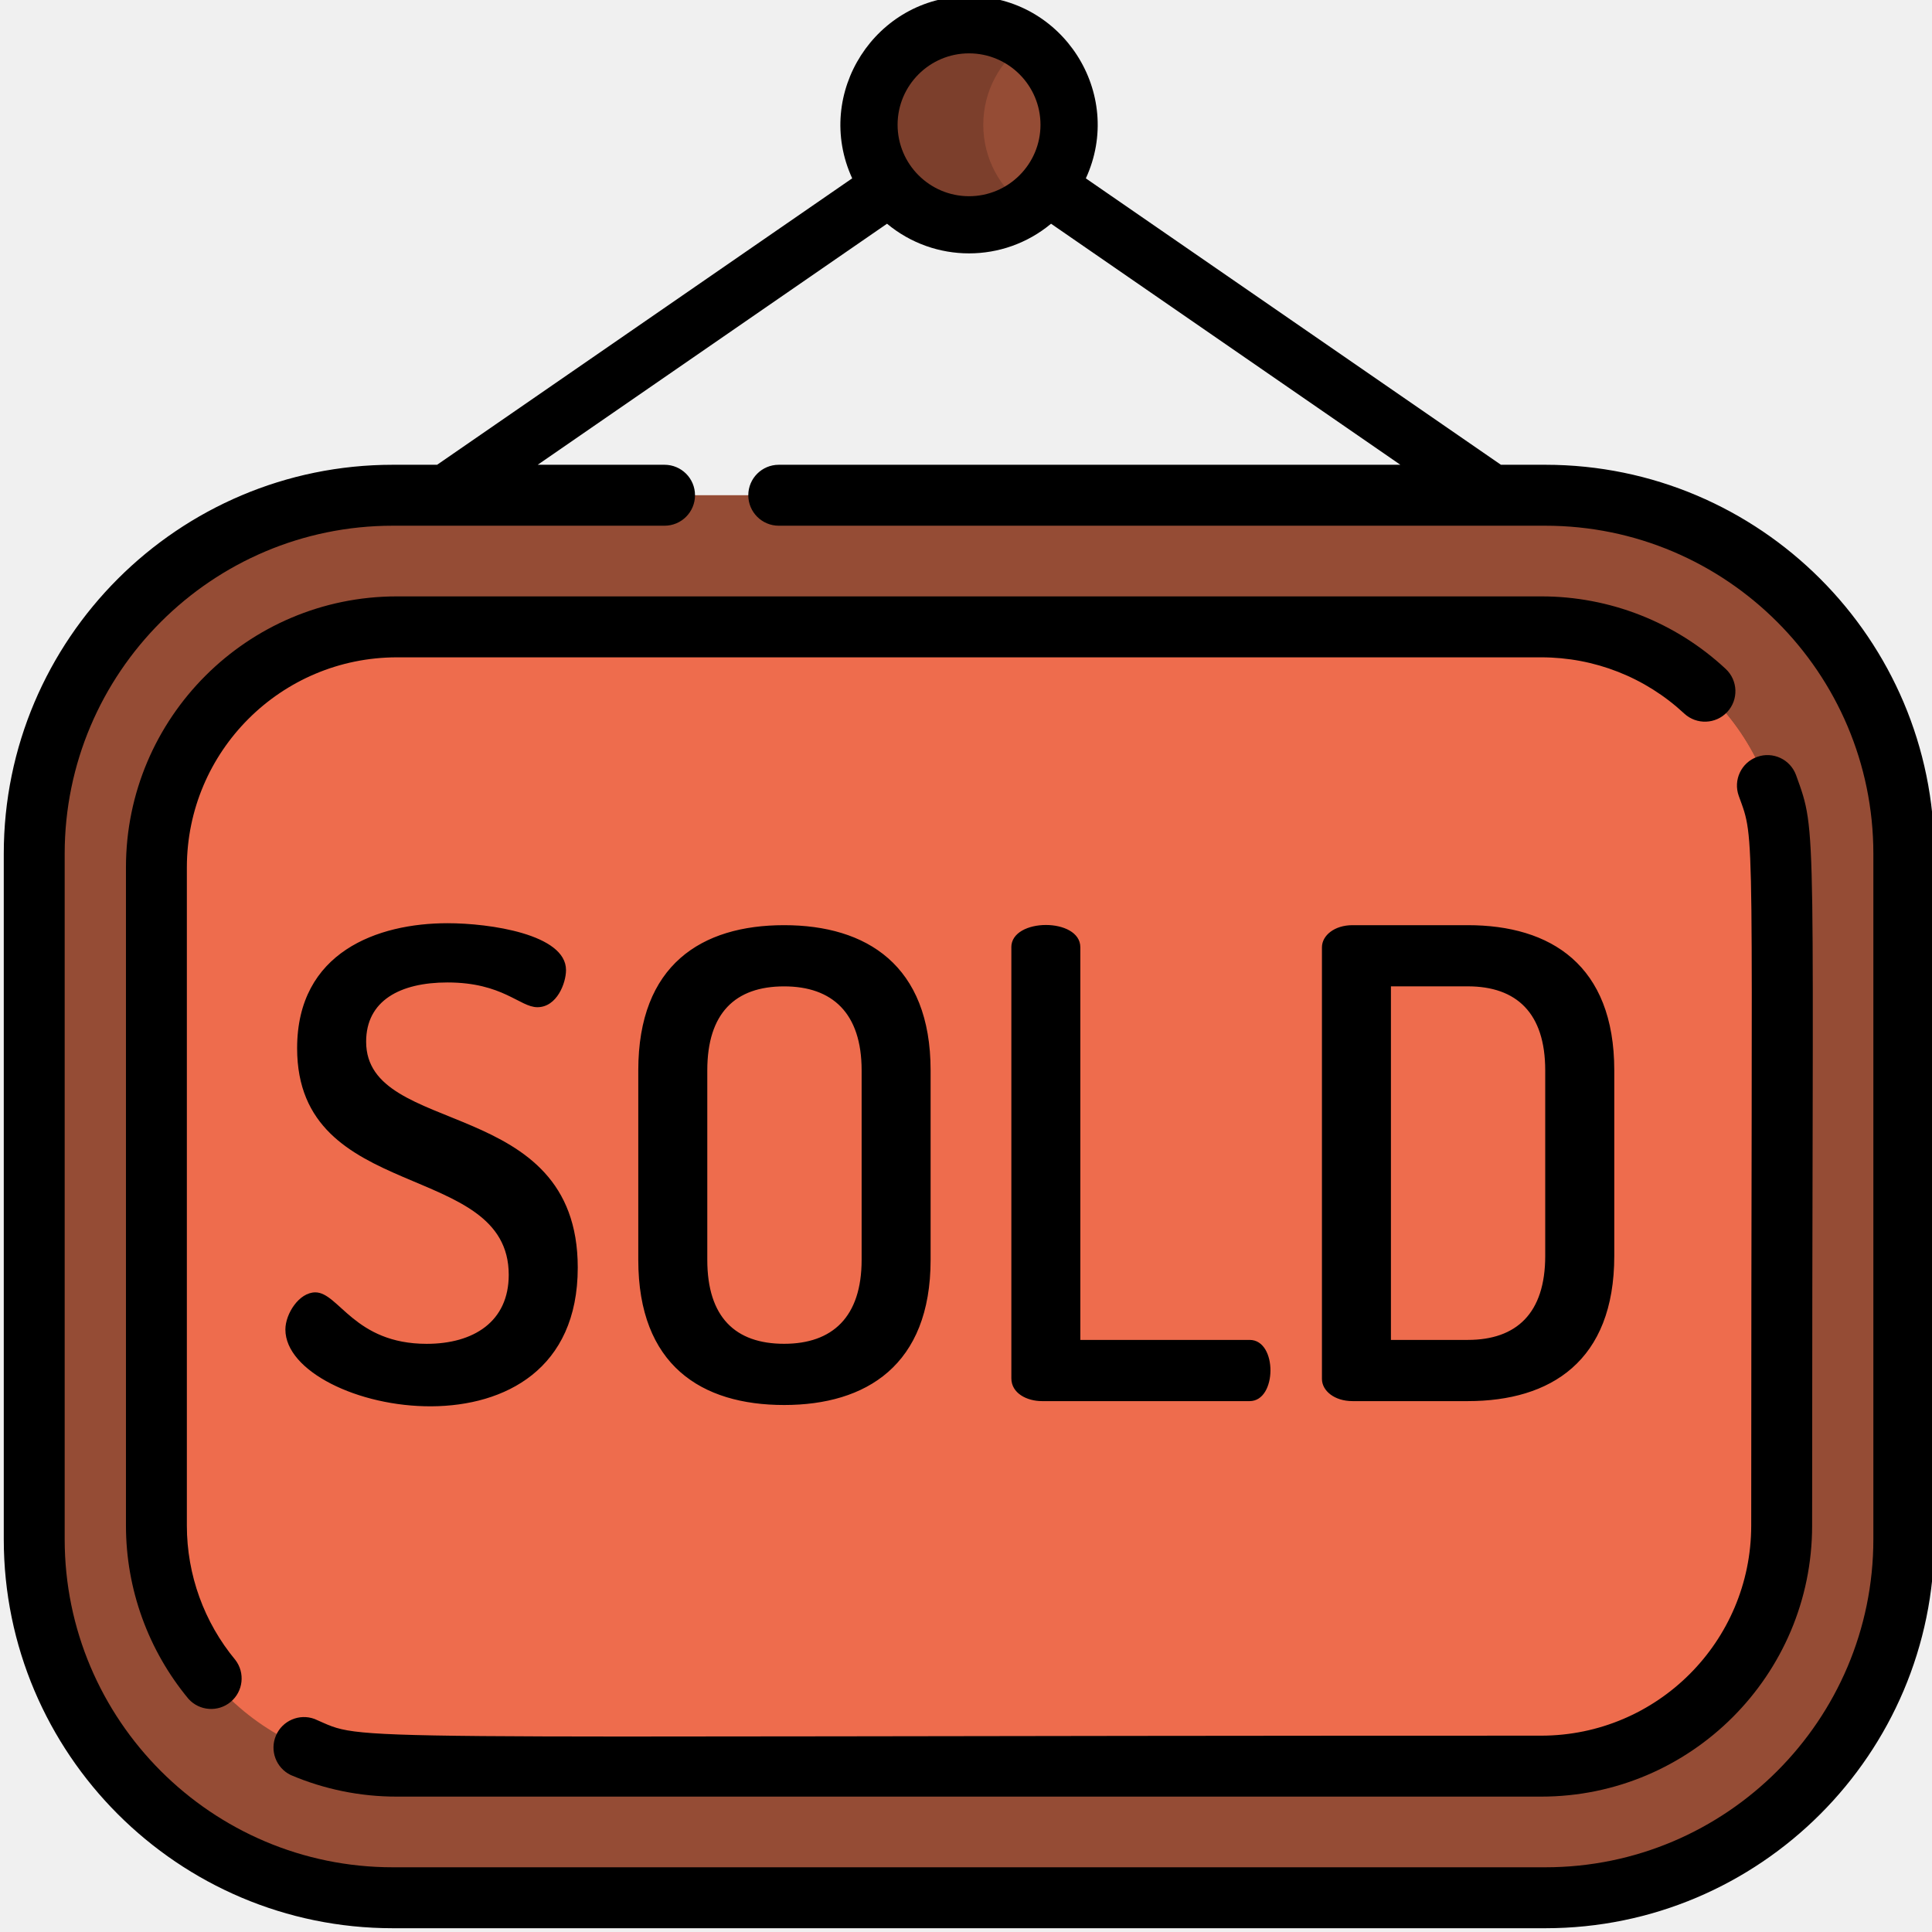
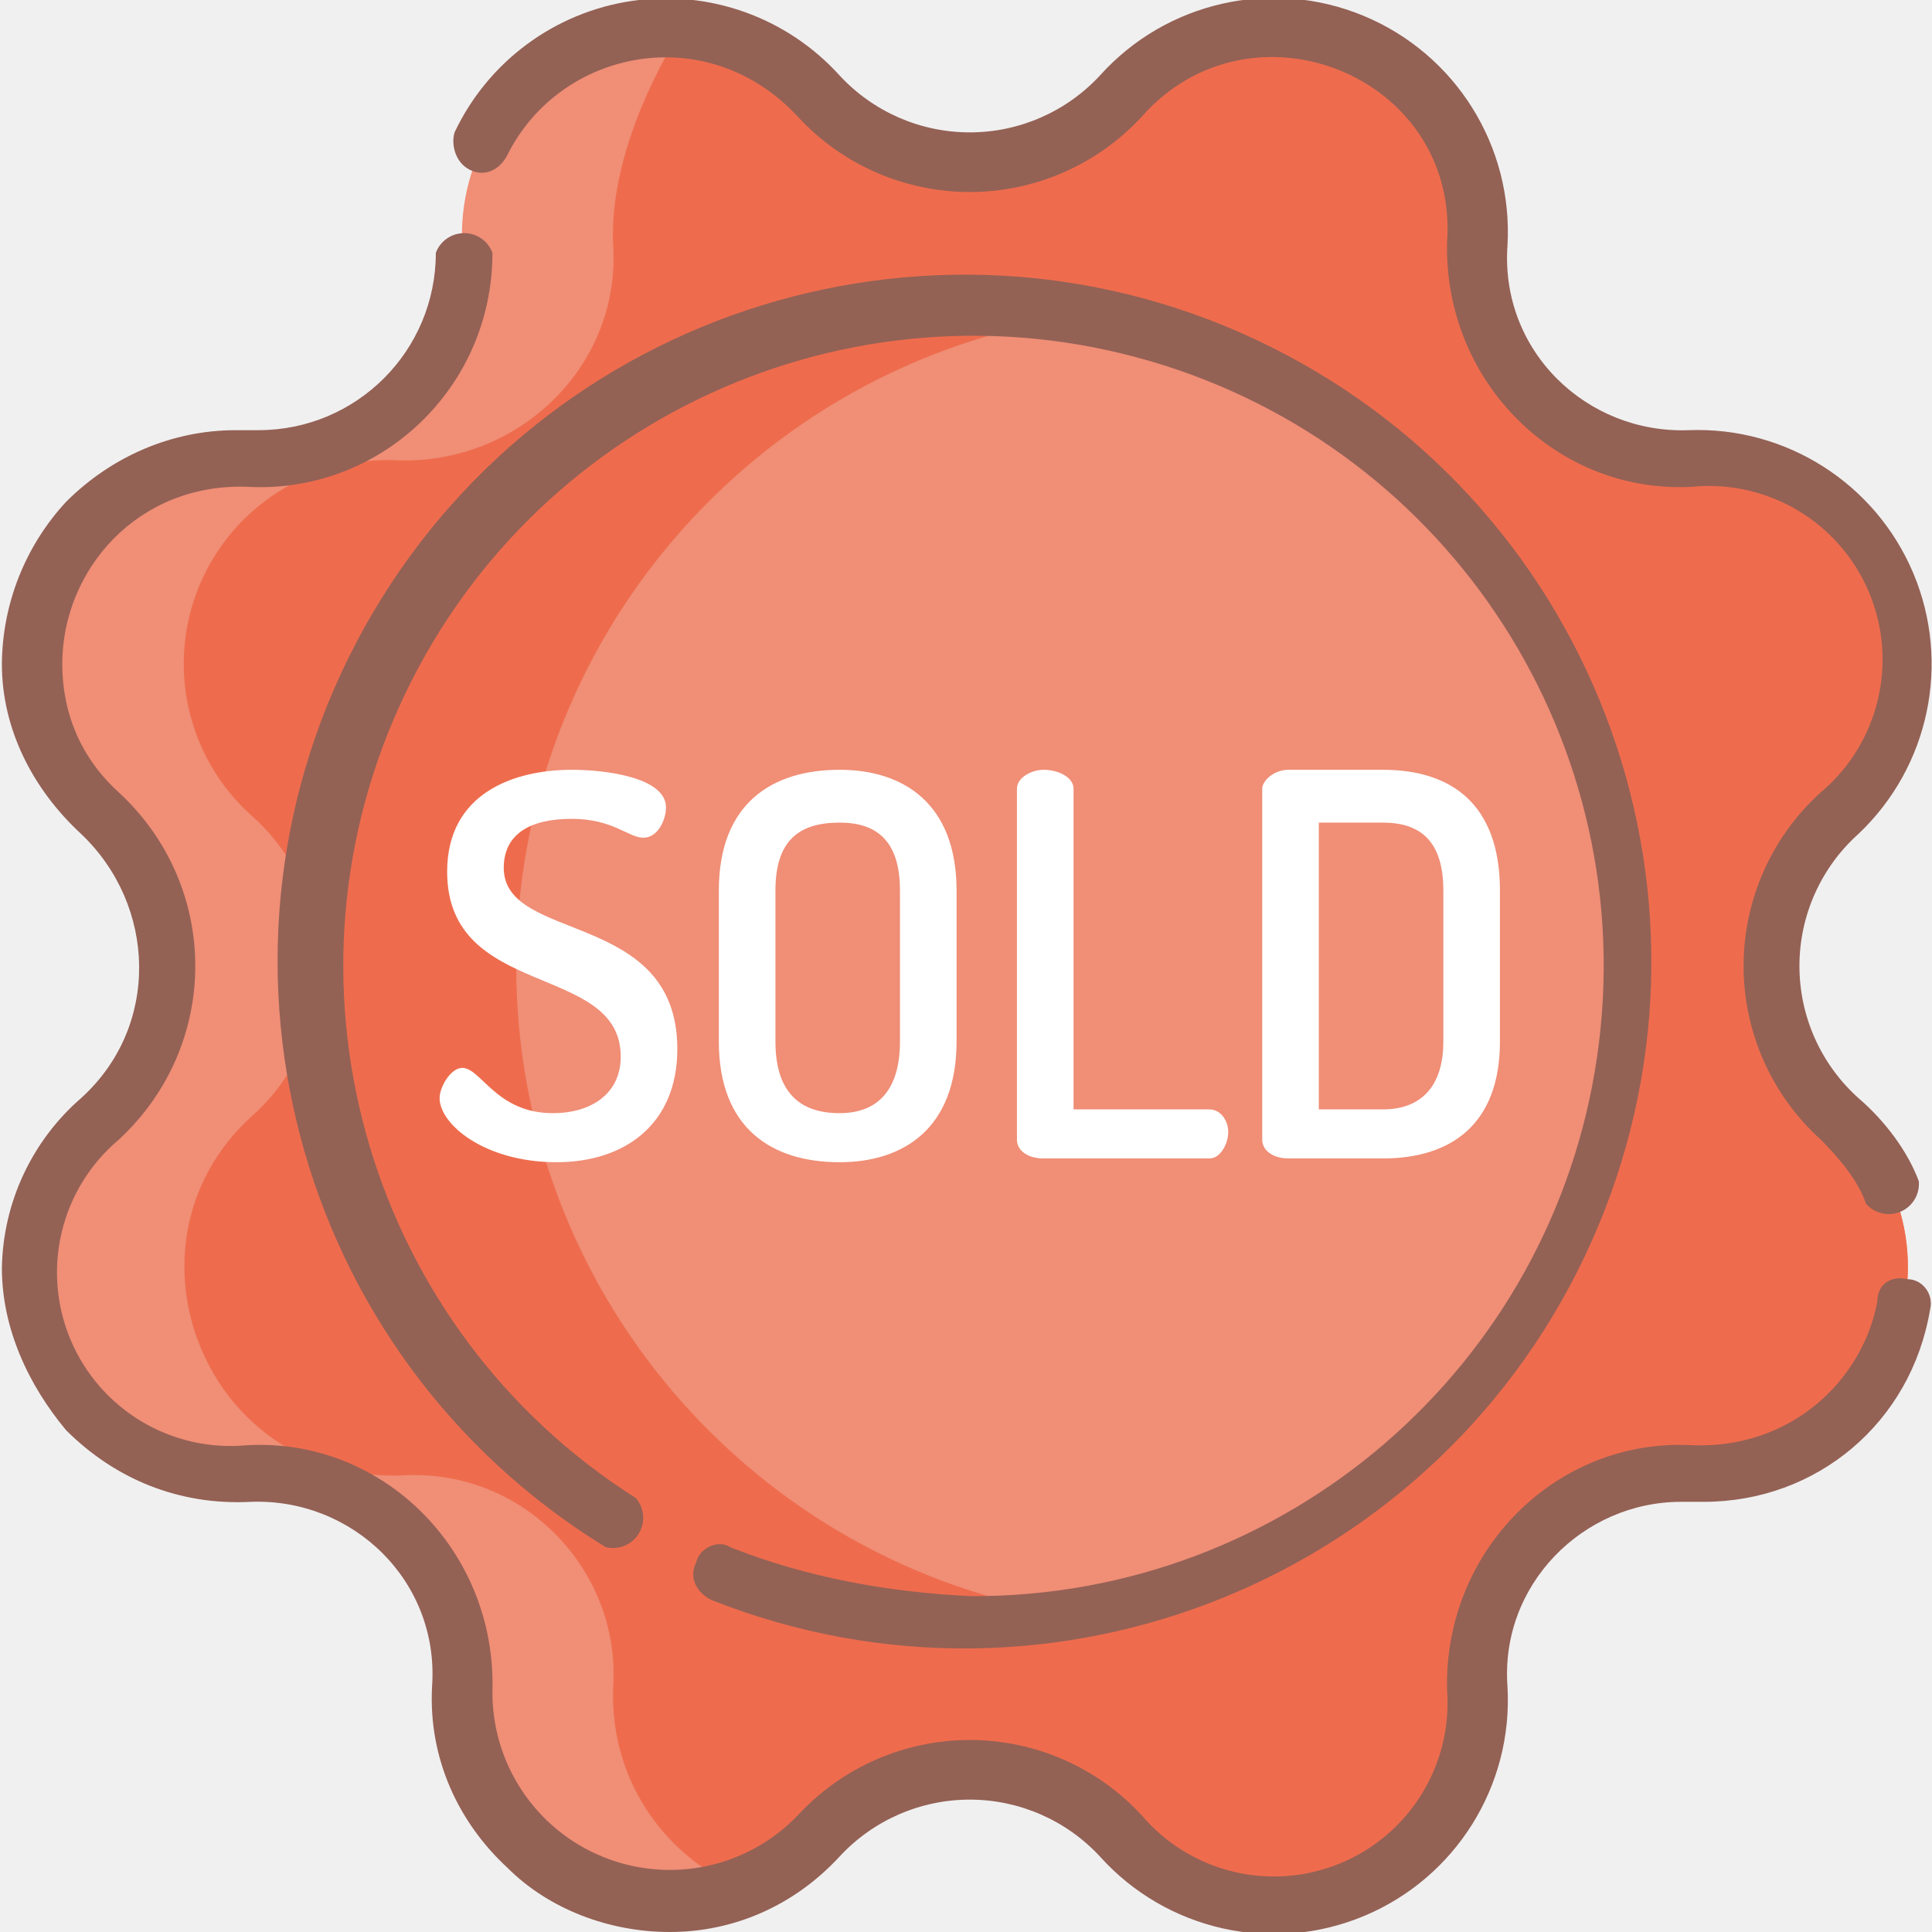
- <svg xmlns="http://www.w3.org/2000/svg" viewBox="0 1 511 512" width="65" height="65">
-   <path fill="#7c3f2c" d="M282.8 34.07a26.46 26.46 0 0 1-26.5 26.5 26.5 26.5 0 1 1 26.5-26.5zm0 0" />
-   <path fill="#954c35" d="M282.8 34.07c0 9.02-4.5 16.97-11.36 21.75-6.86-4.78-11.36-12.73-11.36-21.75s4.5-16.97 11.36-21.75a26.48 26.48 0 0 1 11.36 21.75zm0 0M409.03 503.93H103.59A95.01 95.01 0 0 1 8.57 408.9V227.26a95.01 95.01 0 0 1 95.02-95.02h305.44a95.01 95.01 0 0 1 95 95.02V408.9a95.01 95.01 0 0 1-95 95.02zm0 0" />
-   <path fill="#EE6C4D" d="M471.66 230.84v174.49a63.72 63.72 0 0 1-63.72 63.71H104.67a63.72 63.72 0 0 1-63.72-63.71v-174.5a63.72 63.72 0 0 1 63.72-63.7h303.27a63.72 63.72 0 0 1 63.72 63.7zm0 0" />
-   <path fill="#EE6C4D" d="M471.66 230.84v174.49a63.72 63.72 0 0 1-63.72 63.71h-273a63.72 63.72 0 0 1-63.71-63.71v-174.5a63.72 63.72 0 0 1 63.71-63.7h273a63.72 63.72 0 0 1 63.72 63.7zm0 0" />
-   <path d="M409.03 124.17h-11.77l-110-75.9C297.63 25.76 281.08 0 256.3 0 231.54 0 215 25.76 225.34 48.26l-110 75.91H103.6C46.74 124.17.5 170.41.5 227.25v181.66C.5 465.75 46.74 512 103.59 512h305.44c56.84 0 103.08-46.25 103.08-103.09V227.26c0-56.85-46.24-103.09-103.08-103.09zM256.3 15.14c10.45 0 18.94 8.49 18.94 18.93S266.74 53 256.3 53a18.96 18.96 0 0 1-18.93-18.93c0-10.44 8.5-18.93 18.93-18.93zM495.96 408.9c0 47.95-39 86.95-86.93 86.95H103.59c-47.94 0-86.95-39-86.95-86.95V227.26c0-47.94 39-86.94 86.95-86.94h72.02a8.07 8.07 0 1 0 0-16.15H142l92.57-63.88a33.99 33.99 0 0 0 43.47 0l92.57 63.88H205.88a8.07 8.07 0 0 0 0 16.15h203.15c47.93 0 86.93 39 86.93 86.94zm0 0" />
-   <path d="M465.14 201.59a8.07 8.07 0 0 0-4.85 10.33c4.53 12.54 3.3 3.58 3.3 193.41a55.7 55.7 0 0 1-55.64 55.64c-329.75 0-310.55 1.76-325.07-4.42a8.08 8.08 0 0 0-6.33 14.85 71.33 71.33 0 0 0 28.11 5.72h303.29c39.58 0 71.78-32.2 71.78-71.79 0-189.52 1.52-182.9-4.25-198.9a8.07 8.07 0 0 0-10.34-4.84zm0 0M104.66 175.2h303.29c14.1 0 27.56 5.29 37.88 14.89a8.07 8.07 0 0 0 11-11.82 71.55 71.55 0 0 0-48.88-19.22H104.66c-39.58 0-71.78 32.2-71.78 71.79v174.5a71.9 71.9 0 0 0 16.58 45.89 8.08 8.08 0 0 0 12.41-10.33 55.71 55.71 0 0 1-12.85-35.57V230.84a55.7 55.7 0 0 1 55.64-55.64zm0 0" />
-   <path d="M112.57 357.13c-19.15 0-23.29-13.64-29.5-13.64-4.32 0-7.94 5.7-7.94 9.84 0 22.15 77.48 37.6 77.48-16.4 0-45.9-56.08-34.33-56.08-59.87 0-10.86 8.97-15.7 21.56-15.7 14.67 0 19.16 6.56 23.82 6.56 5.17 0 7.59-6.38 7.59-9.84 0-9.49-20.19-12.42-31.4-12.42-18.47 0-39.86 7.59-39.86 33.13 0 41.4 56.08 29.5 56.08 60.05 0 12.42-9.32 18.29-21.75 18.29zm0 0M168.65 284.66v50.2c0 27.96 16.74 38.48 38.65 38.48 21.74 0 38.82-10.52 38.82-38.47v-50.21c0-27.96-17.08-38.48-38.82-38.48-21.9 0-38.65 10.52-38.65 38.48zm59.19 0v50.2c0 15.2-7.77 22.26-20.54 22.26-12.94 0-20.36-7.07-20.36-22.25v-50.21c0-15.19 7.42-22.26 20.36-22.26 12.77 0 20.54 7.07 20.54 22.26zm0 0M267.52 252.04v114.23c0 3.97 4.14 6.04 8.11 6.04h55.05c7.28 0 7.4-16.22 0-16.22H285.8V252.04c0-7.91-18.29-7.85-18.29 0zm0 0M357.94 246.18c-4.83 0-8.11 2.76-8.11 5.86v114.4c0 3.1 3.28 5.87 8.1 5.87h30.55c21.91 0 38.82-10.53 38.82-38.48v-49.17c0-27.96-16.9-38.48-38.82-38.48zM409 284.66v49.17c0 15.19-7.6 22.26-20.53 22.26h-20.36v-93.7h20.36c12.94 0 20.53 7.08 20.53 22.27zm0 0" />
+ <svg xmlns="http://www.w3.org/2000/svg" viewBox="0 0 511 512" width="75" height="75">
+   <path fill="#f08e76" d="M448 391c-32-2-59 24-57 56 3 52-60 77-94 39a54 54 0 0 0-81 0 54 54 0 0 1-94-39c2-31-25-58-57-56-51 2-77-61-39-95 24-21 24-59 0-80a54 54 0 0 1 39-95c32 2 59-24 57-56a54 54 0 0 1 94-39c22 23 59 23 81 0 11-13 25-18 39-18 29 0 57 22 55 57-2 31 25 58 57 56 51-2 77 61 39 95a54 54 0 0 0 0 80c38 34 12 97-39 95zm0 0" />
+   <path fill="#EE6C4D" d="M448 391c-32-2-59 24-57 56 3 52-60 77-94 39a54 54 0 0 0-81 0c-6 7-12 12-19 15-20-8-36-28-35-54 2-31-24-58-56-56-52 2-77-61-40-95 24-21 24-59 0-80a54 54 0 0 1 39-94c32 1 59-25 57-57-1-19 8-41 18-57 13 0 26 6 36 18a54 54 0 0 0 81 0c11-13 25-18 39-18 29 0 57 22 55 57-2 31 25 58 57 56 51-2 77 61 39 95a54 54 0 0 0 0 80c38 34 12 97-39 95zm0 0" />
+   <path fill="#EE6C4D" d="M430 256a174 174 0 1 1-348 0 174 174 0 0 1 348 0zm0 0" />
+   <path fill="#f08e76" d="M430 256c0 87-63 159-146 172a174 174 0 0 1 0-344c83 13 146 85 146 172zm0 0" />
+   <path fill="#946155" d="M124 45c4 2 8 0 10-4 14-28 53-36 77-10a62 62 0 0 0 91 0c29-33 84-11 81 33-1 37 29 67 65 65a46 46 0 0 1 34 81 62 62 0 0 0 0 92c5 5 10 11 12 17a8 8 0 0 0 14-6c-3-8-9-16-16-22a47 47 0 0 1 0-70 62 62 0 0 0-45-107c-27 1-50-21-48-49a62 62 0 0 0-108-45 47 47 0 0 1-69 0 62 62 0 0 0-102 15c-1 3 0 8 4 10zm0 0M505 339c-4-1-8 1-8 6-4 21-23 39-49 38-36-2-66 28-65 65a46 46 0 0 1-81 33 62 62 0 0 0-91 0 47 47 0 0 1-81-33c1-37-29-67-65-65a46 46 0 0 1-34-81c27-25 27-67 0-92-10-9-15-21-15-34 0-25 20-48 49-47 35 2 65-26 65-62a8 8 0 0 0-15 0c0 26-21 47-47 47h-6c-17 0-33 7-45 19a64 64 0 0 0-17 43c0 17 8 33 21 45 20 19 21 51 0 70a61 61 0 0 0-21 45c0 16 7 31 17 43 13 13 30 20 49 19 27-1 50 21 48 49-1 19 7 36 20 48 11 11 27 17 43 17 17 0 33-7 45-20a47 47 0 0 1 69 0 62 62 0 0 0 108-45c-2-27 20-49 46-49h6c30 0 55-21 60-51 1-4-2-8-6-8zm0 0" />
+   <path fill="#946155" d="M184 414c-2 4 0 8 4 10a182 182 0 1 0-28-14 8 8 0 0 0 8-13 167 167 0 1 1 89 26c-22-1-44-5-64-13-3-2-8 0-9 4zm0 0" />
+   <path fill="#ffffff" d="M146 295c-15 0-19-12-24-12-3 0-6 5-6 8 0 7 12 17 31 17 18 0 32-10 32-30 0-37-46-28-46-48 0-9 7-13 18-13s15 5 19 5 6-5 6-8c0-8-16-10-25-10-15 0-33 6-33 27 0 34 46 24 46 49 0 10-8 15-18 15zm0 0M222 308c17 0 31-9 31-32v-40c0-23-14-32-31-32-18 0-32 9-32 32v40c0 23 14 32 32 32zm-17-72c0-13 6-18 17-18 10 0 16 5 16 18v40c0 13-6 19-16 19-11 0-17-6-17-19zm0 0M276 204c-3 0-7 2-7 5v93c0 3 3 5 7 5h44c3 0 5-4 5-7s-2-6-5-6h-36v-85c0-3-4-5-8-5zm0 0M366 307c18 0 31-9 31-31v-40c0-23-13-32-31-32h-25c-4 0-7 3-7 5v93c0 3 3 5 7 5zm-17-89h17c10 0 16 5 16 18v40c0 12-6 18-16 18h-17zm0 0" />
</svg>
